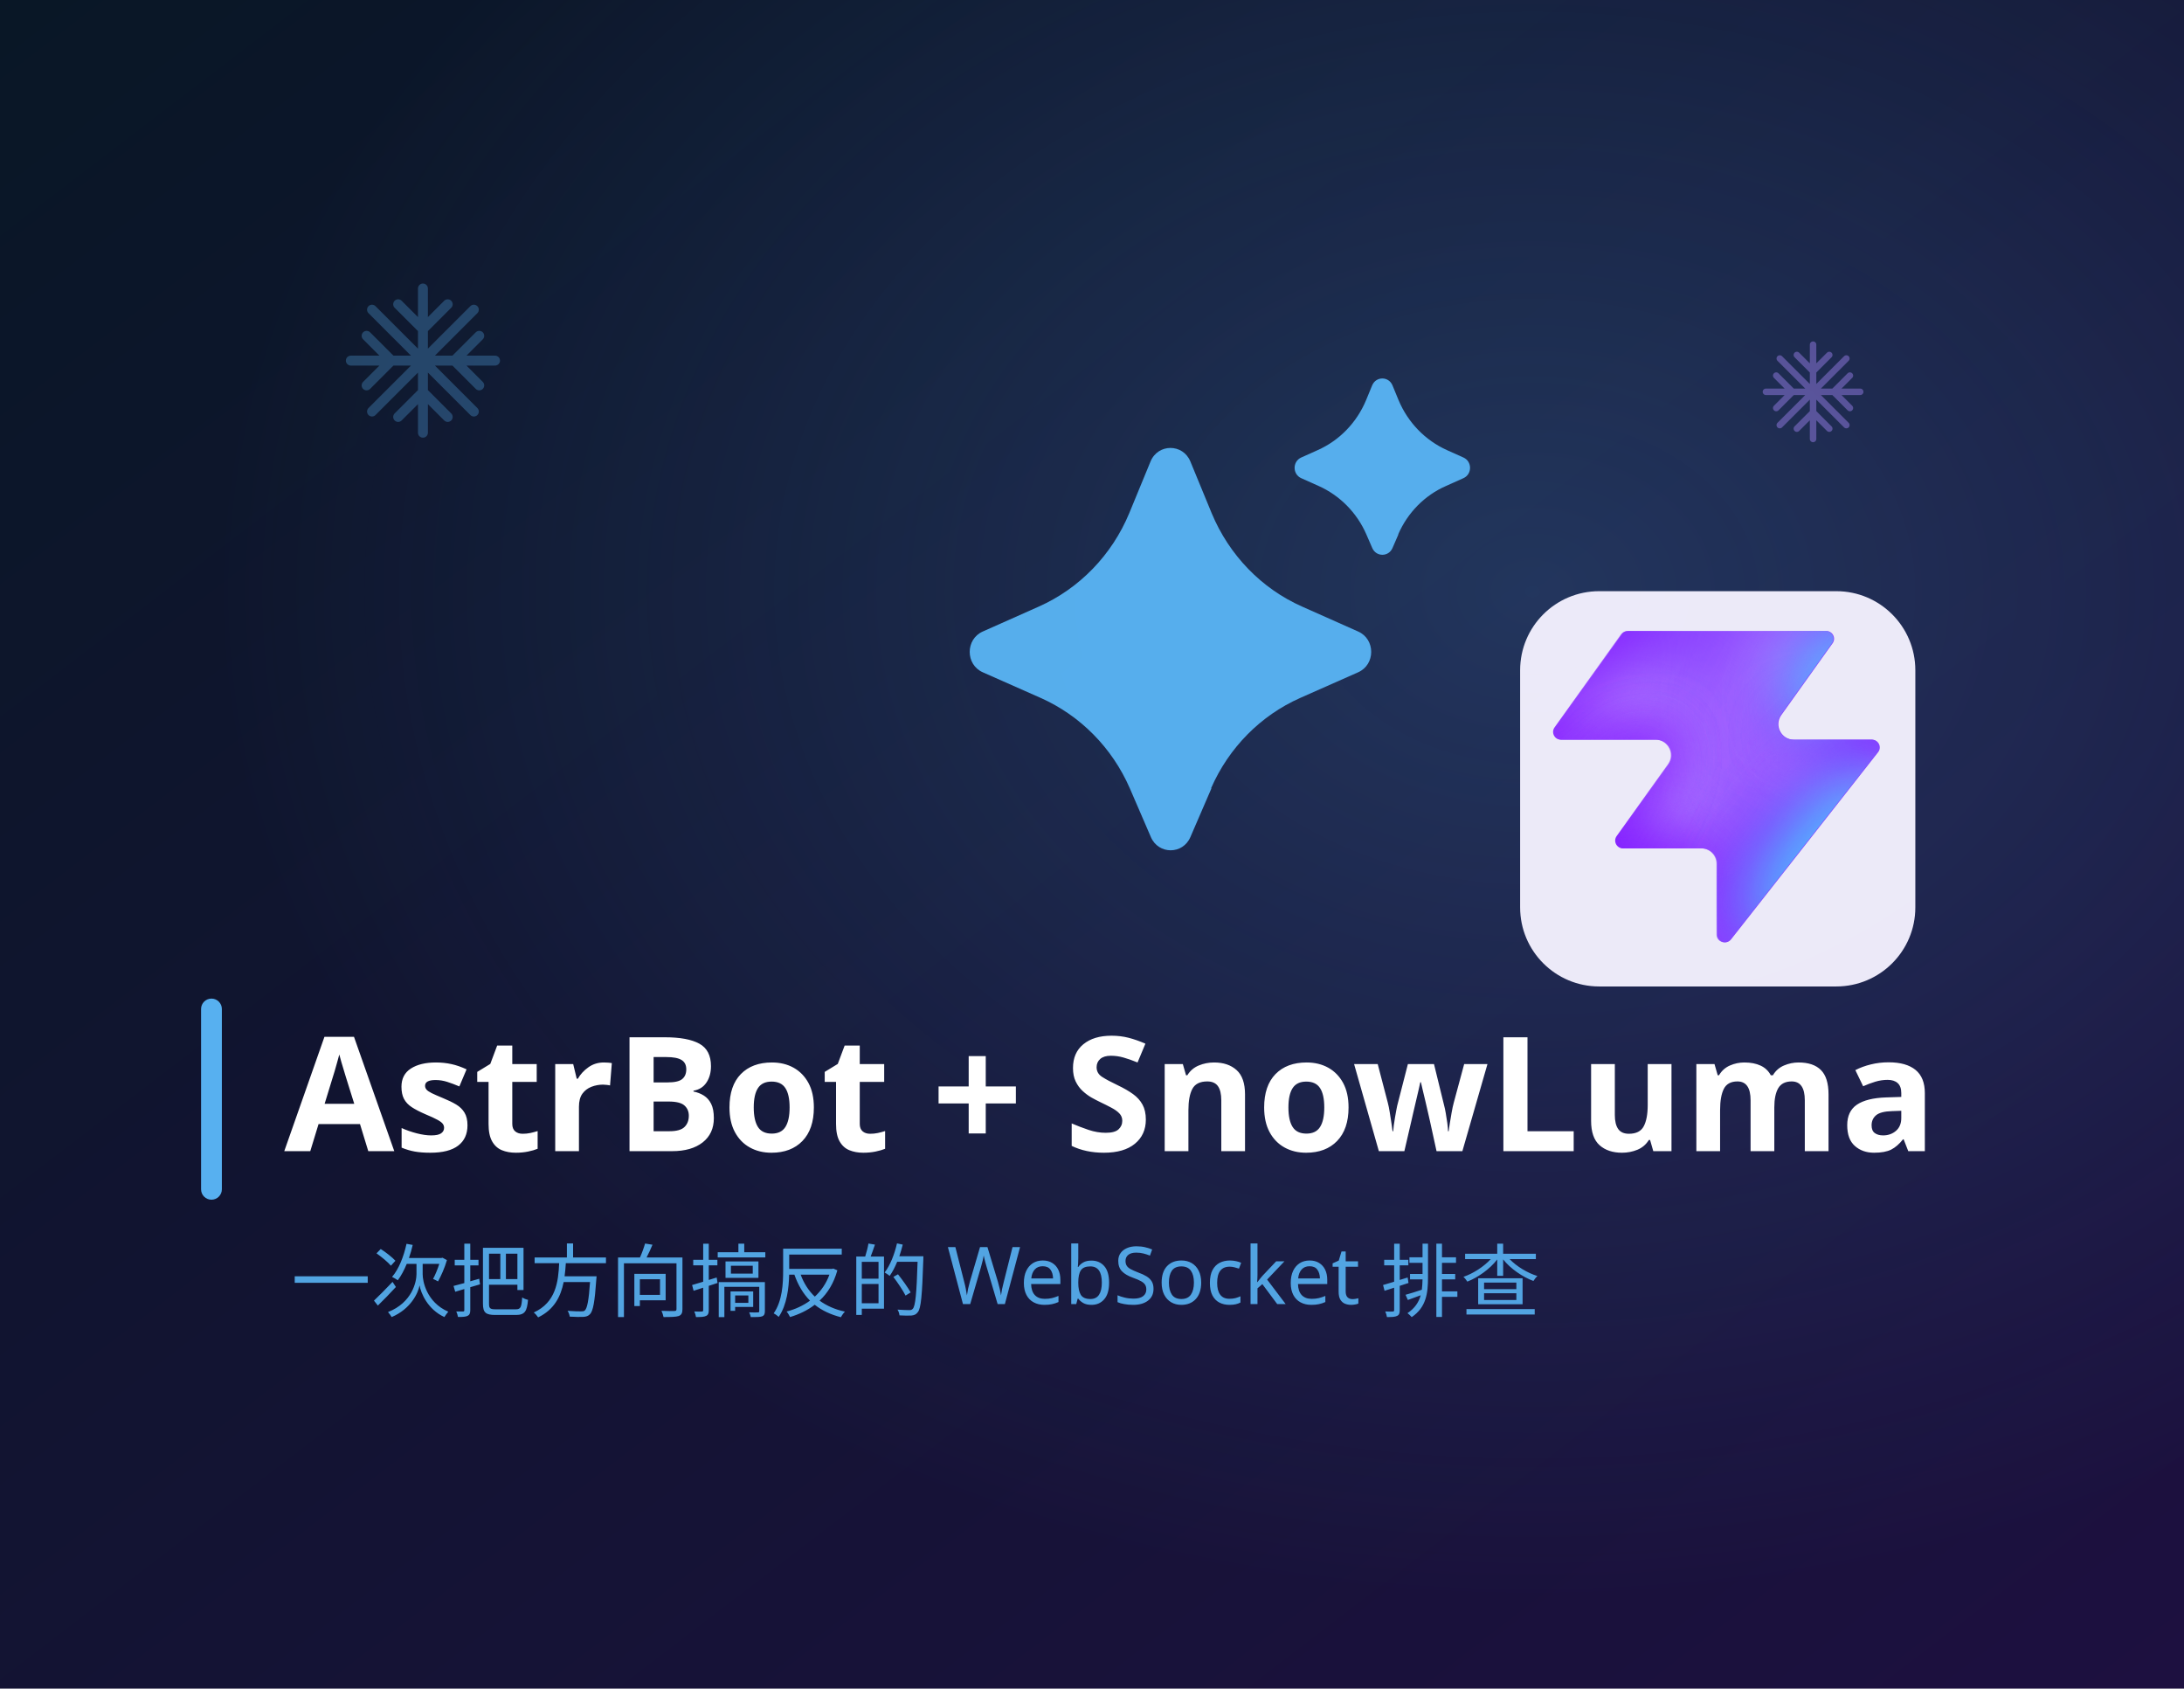
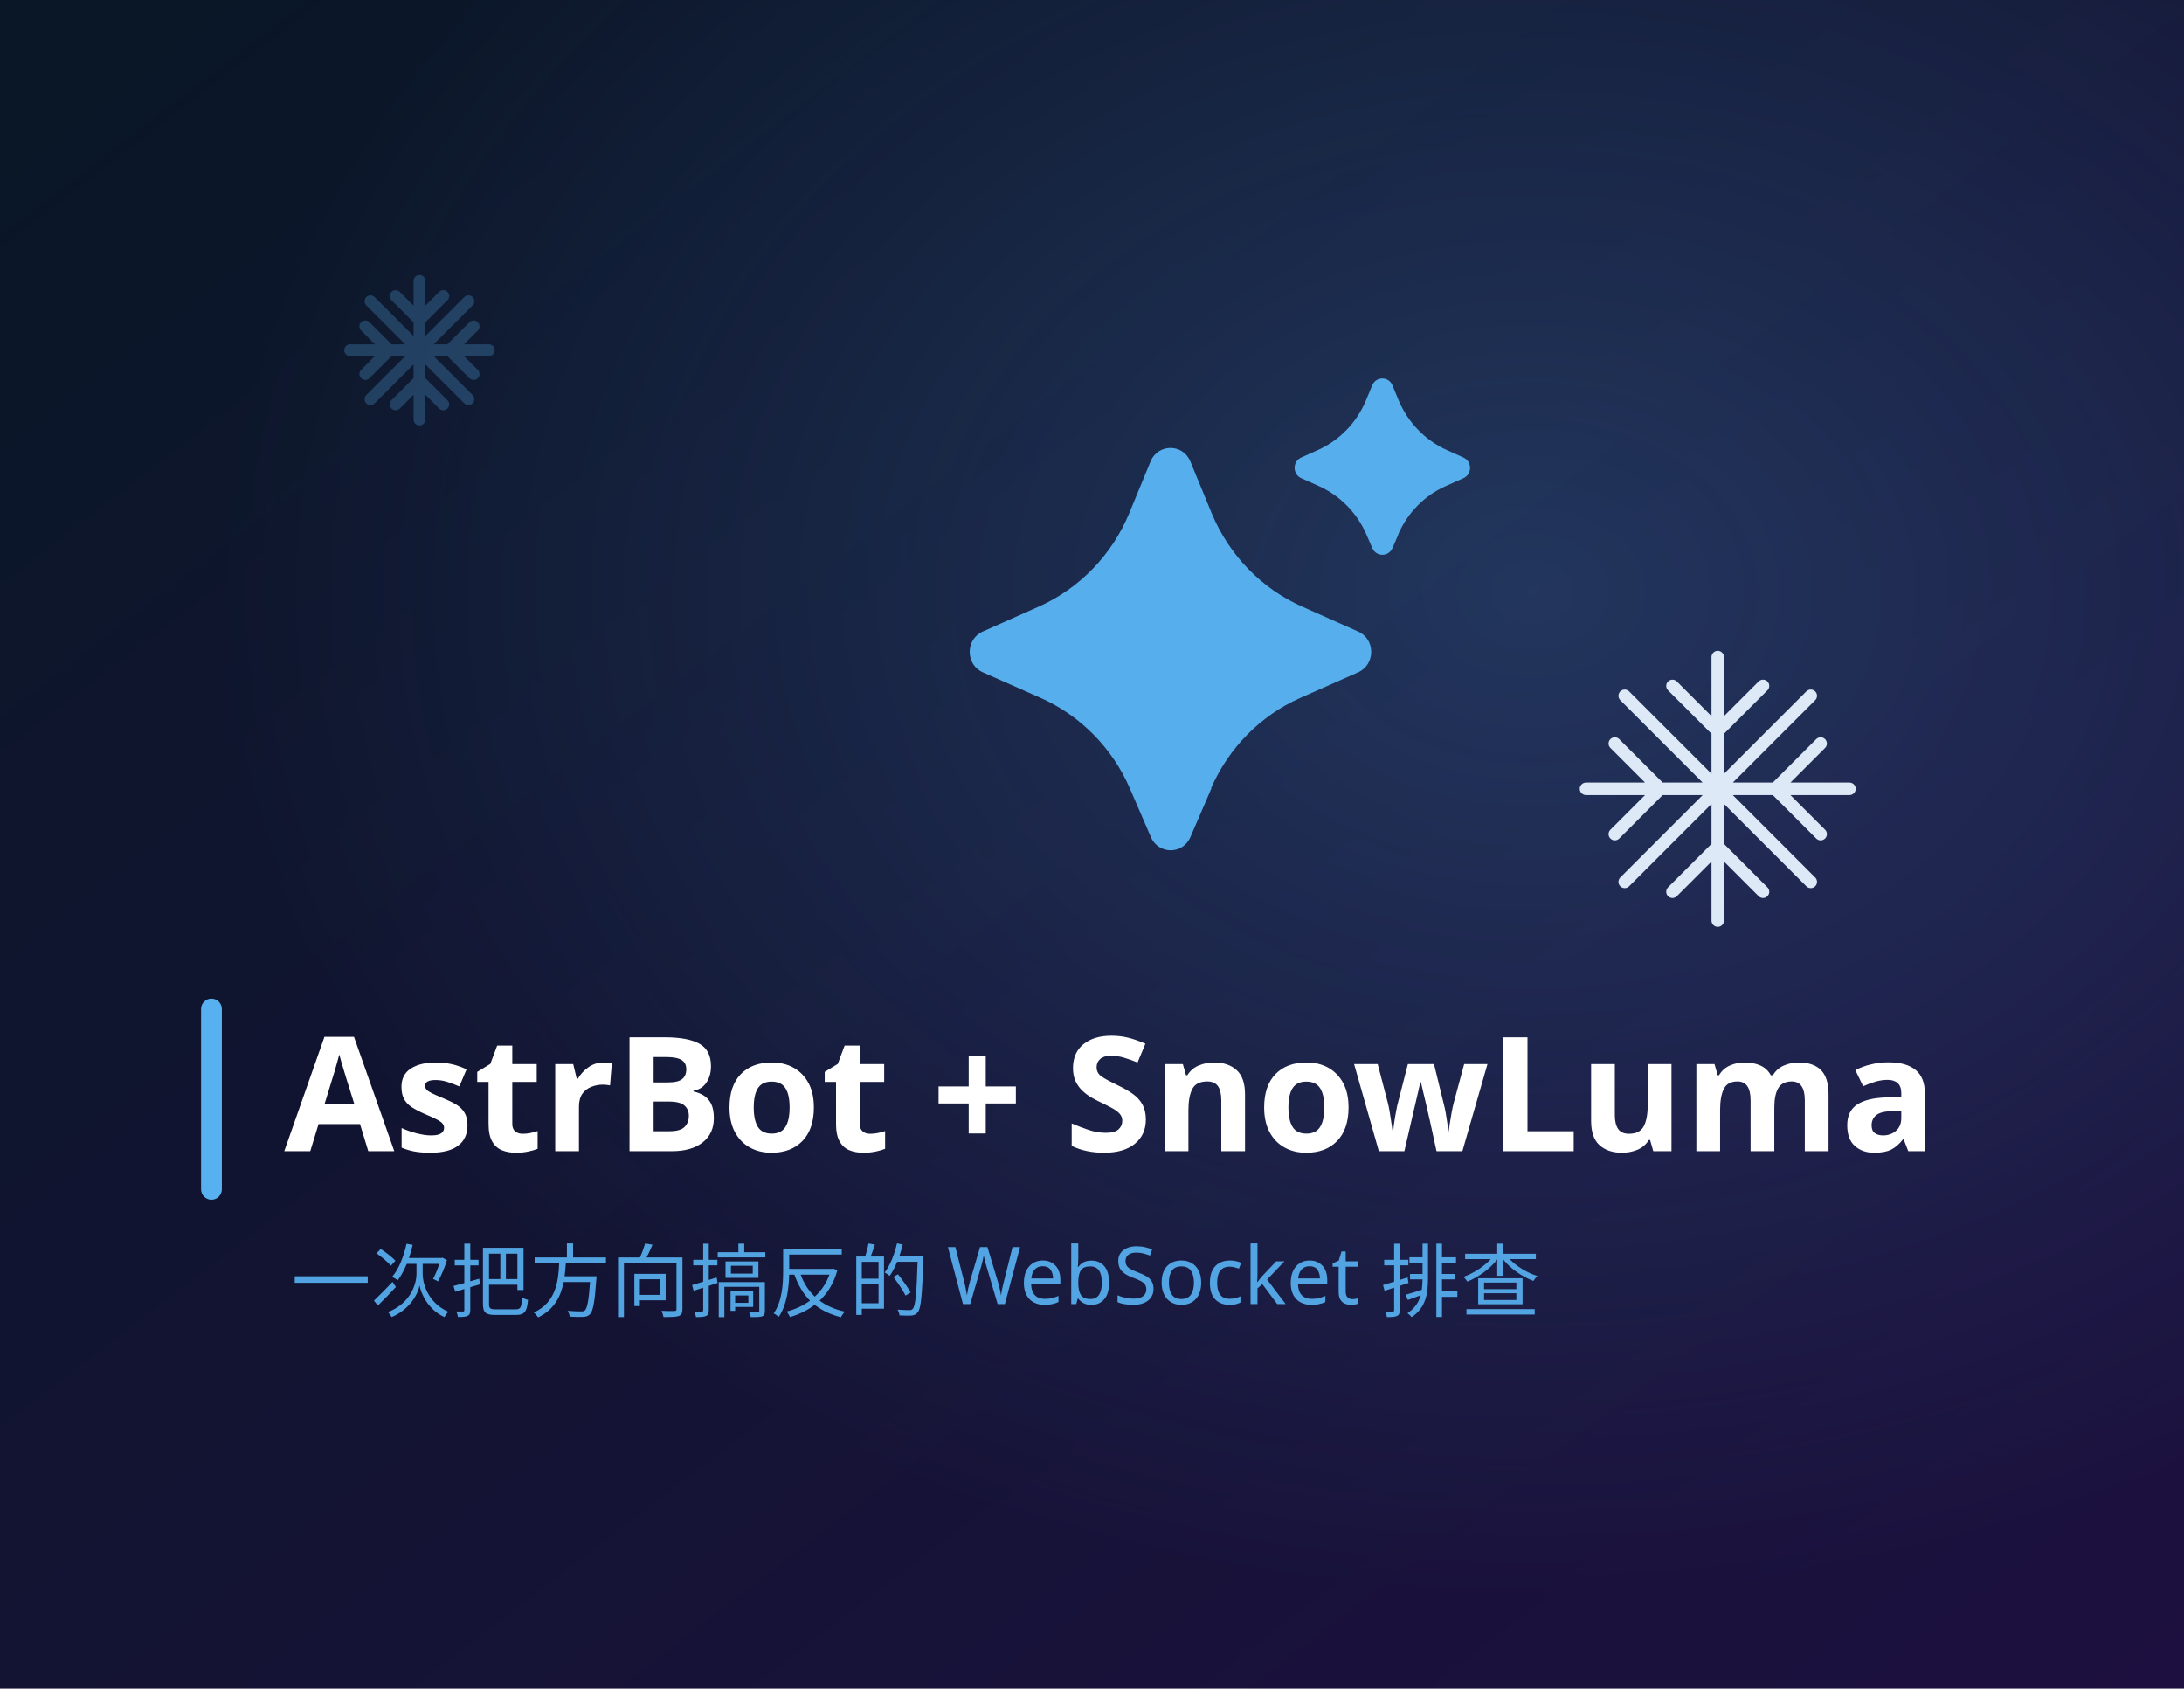
<svg xmlns="http://www.w3.org/2000/svg" width="630" height="487" viewBox="0 0 630 487" font-family="Microsoft YaHei, PingFang SC, sans-serif">
  <defs>
    <linearGradient id="bg" x1="0" y1="0" x2="1" y2="1">
      <stop offset="0%" stop-color="#091726" />
      <stop offset="100%" stop-color="#1d1040" />
    </linearGradient>
    <radialGradient id="glow" cx="70%" cy="35%" r="60%">
      <stop offset="0%" stop-color="#57b0f0" stop-opacity="0.22" />
      <stop offset="100%" stop-color="#57b0f0" stop-opacity="0" />
    </radialGradient>
  </defs>
  <rect width="630" height="487" fill="url(#bg)" />
  <rect width="630" height="487" fill="url(#glow)" />
-   <g transform="translate(96,78) scale(1.3)" opacity="0.3">
-     <path d="M20 4v32M4 20h32M8.7 8.7l22.6 22.6M8.7 31.3 31.3 8.7M14.5 7.5 20 13l5.5-5.5M32.5 14.5 27 20l5.5 5.5M25.5 32.5 20 27l-5.5 5.5M7.5 25.5 13 20l-5.5-5.5" stroke="#57b0f0" stroke-width="2.2" stroke-linecap="round" stroke-linejoin="round" fill="none" />
-   </g>
-   <g transform="translate(506,96) scale(0.85)" opacity="0.42">
-     <path d="M20 4v32M4 20h32M8.7 8.7l22.6 22.6M8.7 31.3 31.3 8.7M14.5 7.5 20 13l5.5-5.5M32.5 14.5 27 20l5.5 5.5M25.5 32.5 20 27l-5.5 5.5M7.5 25.5 13 20l-5.5-5.5" stroke="#a98bff" stroke-width="2.2" stroke-linecap="round" stroke-linejoin="round" fill="none" />
+   <g transform="translate(96,76) scale(1.25)" opacity="0.26" fill="none">
+     <path d="M20 4v32M4 20h32M8.7 8.7l22.6 22.6M8.7 31.3 31.3 8.7M14.5 7.5 20 13l5.5-5.5M32.5 14.5 27 20l5.5 5.5M25.5 32.5 20 27l-5.5 5.5M7.5 25.5 13 20l-5.5-5.5" stroke="#57b0f0" stroke-width="2.720" stroke-linecap="round" stroke-linejoin="round" />
  </g>
  <g transform="translate(265.00,92.00) scale(0.3418)" fill="#57b0f0" opacity="0.98">
    <g transform="translate(0.8 0.9)">
      <g transform="translate(0 32)">
        <path d="m246.3 328.1-17.8 41.2c-6.4 14.8-26.9 14.8-33.3 0l-17.8-41.2c-14.9-34.2-41.8-61.4-75.3-76.3l-48.8-21.6c-14.7-6.5-14.7-27.9 0-34.4l47.2-21c34.4-15.3 61.7-43.5 76.4-78.8l18-43.7c6.3-15.2 27.3-15.2 33.6 0l18 43.7c14.7 35.3 42 63.6 76.4 78.8l47.2 21c14.7 6.5 14.7 27.9 0 34.4l-48.8 21.6c-33.5 14.8-60.4 42.1-75.3 76.2z" transform="translate(0 35)" />
        <path d="m402.2 449.3-5.3 12.2c-3.5 7.9-14.4 7.9-17.9 0l-5.3-12.2c-8.4-19.3-23.6-34.6-42.4-43l-15.4-6.9c-7.9-3.5-7.9-14.9 0-18.4l14.5-6.5c19.4-8.6 34.8-24.5 43.1-44.5l5.4-13.1c3.4-8.1 14.6-8.1 18 0l5.4 13.1c8.3 19.9 23.7 35.8 43.1 44.5l14.5 6.5c7.9 3.5 7.9 14.9 0 18.4l-15.4 6.9c-19 8.3-34.1 23.7-42.5 43z" transform="matrix(0.95 0 0 0.95 22 -278)" />
      </g>
    </g>
  </g>
-   <rect x="438.50" y="170.50" width="114.00" height="114.00" rx="22.80" fill="#f4f1ff" fill-opacity="0.96" />
-   <g transform="translate(448.00,181.98) scale(1.97917)" opacity="0.96">
-     <path fill="#863bff" d="M25.946 44.938c-.664.845-2.021.375-2.021-.698V33.937a2.26 2.26 0 0 0-2.262-2.262H10.287c-.92 0-1.456-1.04-.92-1.788l7.48-10.471c1.07-1.497 0-3.578-1.842-3.578H1.237c-.92 0-1.456-1.04-.92-1.788L10.013.474c.214-.297.556-.474.92-.474h28.894c.92 0 1.456 1.04.92 1.788l-7.48 10.471c-1.07 1.498 0 3.579 1.842 3.579h11.377c.943 0 1.473 1.088.89 1.83L25.947 44.94z" style="fill:#863bff;fill:color(display-p3 .525 .23 1);fill-opacity:1" />
-     <mask id="a" width="48" height="46" x="0" y="0" maskUnits="userSpaceOnUse" style="mask-type:alpha">
-       <path fill="#000" d="M25.842 44.938c-.664.844-2.021.375-2.021-.698V33.937a2.26 2.26 0 0 0-2.262-2.262H10.183c-.92 0-1.456-1.04-.92-1.788l7.48-10.471c1.07-1.498 0-3.579-1.842-3.579H1.133c-.92 0-1.456-1.04-.92-1.787L9.91.473c.214-.297.556-.474.92-.474h28.894c.92 0 1.456 1.04.92 1.788l-7.48 10.471c-1.07 1.498 0 3.578 1.842 3.578h11.377c.943 0 1.473 1.088.89 1.832L25.843 44.94z" style="fill:#000;fill-opacity:1" />
-     </mask>
-     <g mask="url(#a)">
-       <g filter="url(#b)">
-         <ellipse cx="5.508" cy="14.704" fill="#ede6ff" rx="5.508" ry="14.704" style="fill:#ede6ff;fill:color(display-p3 .927 .903 1);fill-opacity:1" transform="matrix(.00324 1 1 -.00324 -4.47 31.516)" />
-       </g>
-       <g filter="url(#c)">
-         <ellipse cx="10.399" cy="29.851" fill="#ede6ff" rx="10.399" ry="29.851" style="fill:#ede6ff;fill:color(display-p3 .927 .903 1);fill-opacity:1" transform="matrix(.00324 1 1 -.00324 -39.328 7.883)" />
-       </g>
-       <g filter="url(#d)">
-         <ellipse cx="5.508" cy="30.487" fill="#7e14ff" rx="5.508" ry="30.487" style="fill:#7e14ff;fill:color(display-p3 .492 .077 1);fill-opacity:1" transform="rotate(89.814 -25.913 -14.639)scale(1 -1)" />
-       </g>
-       <g filter="url(#e)">
-         <ellipse cx="5.508" cy="30.599" fill="#7e14ff" rx="5.508" ry="30.599" style="fill:#7e14ff;fill:color(display-p3 .492 .077 1);fill-opacity:1" transform="rotate(89.814 -32.644 -3.334)scale(1 -1)" />
-       </g>
-       <g filter="url(#f)">
-         <ellipse cx="5.508" cy="30.599" fill="#7e14ff" rx="5.508" ry="30.599" style="fill:#7e14ff;fill:color(display-p3 .492 .077 1);fill-opacity:1" transform="matrix(.00324 1 1 -.00324 -34.34 30.47)" />
-       </g>
-       <g filter="url(#g)">
-         <ellipse cx="14.072" cy="22.078" fill="#ede6ff" rx="14.072" ry="22.078" style="fill:#ede6ff;fill:color(display-p3 .927 .903 1);fill-opacity:1" transform="rotate(93.35 24.506 48.493)scale(-1 1)" />
-       </g>
-       <g filter="url(#h)">
-         <ellipse cx="3.47" cy="21.501" fill="#7e14ff" rx="3.47" ry="21.501" style="fill:#7e14ff;fill:color(display-p3 .492 .077 1);fill-opacity:1" transform="rotate(89.009 28.708 47.59)scale(-1 1)" />
-       </g>
-       <g filter="url(#i)">
-         <ellipse cx="3.47" cy="21.501" fill="#7e14ff" rx="3.47" ry="21.501" style="fill:#7e14ff;fill:color(display-p3 .492 .077 1);fill-opacity:1" transform="rotate(89.009 28.708 47.59)scale(-1 1)" />
-       </g>
-       <g filter="url(#j)">
-         <ellipse cx=".387" cy="8.972" fill="#7e14ff" rx="4.407" ry="29.108" style="fill:#7e14ff;fill:color(display-p3 .492 .077 1);fill-opacity:1" transform="rotate(39.51 .387 8.972)" />
-       </g>
-       <g filter="url(#k)">
-         <ellipse cx="47.523" cy="-6.092" fill="#7e14ff" rx="4.407" ry="29.108" style="fill:#7e14ff;fill:color(display-p3 .492 .077 1);fill-opacity:1" transform="rotate(37.892 47.523 -6.092)" />
-       </g>
-       <g filter="url(#l)">
-         <ellipse cx="41.412" cy="6.333" fill="#47bfff" rx="5.971" ry="9.665" style="fill:#47bfff;fill:color(display-p3 .28 .748 1);fill-opacity:1" transform="rotate(37.892 41.412 6.333)" />
-       </g>
-       <g filter="url(#m)">
-         <ellipse cx="-1.879" cy="38.332" fill="#7e14ff" rx="4.407" ry="29.108" style="fill:#7e14ff;fill:color(display-p3 .492 .077 1);fill-opacity:1" transform="rotate(37.892 -1.88 38.332)" />
-       </g>
-       <g filter="url(#n)">
-         <ellipse cx="-1.879" cy="38.332" fill="#7e14ff" rx="4.407" ry="29.108" style="fill:#7e14ff;fill:color(display-p3 .492 .077 1);fill-opacity:1" transform="rotate(37.892 -1.88 38.332)" />
-       </g>
-       <g filter="url(#o)">
-         <ellipse cx="35.651" cy="29.907" fill="#7e14ff" rx="4.407" ry="29.108" style="fill:#7e14ff;fill:color(display-p3 .492 .077 1);fill-opacity:1" transform="rotate(37.892 35.651 29.907)" />
-       </g>
-       <g filter="url(#p)">
-         <ellipse cx="38.418" cy="32.4" fill="#47bfff" rx="5.971" ry="15.297" style="fill:#47bfff;fill:color(display-p3 .28 .748 1);fill-opacity:1" transform="rotate(37.892 38.418 32.4)" />
-       </g>
-     </g>
-     <defs>
-       <filter id="b" width="60.045" height="41.654" x="-19.77" y="16.149" color-interpolation-filters="sRGB" filterUnits="userSpaceOnUse">
-         <feFlood flood-opacity="0" result="BackgroundImageFix" />
-         <feBlend in="SourceGraphic" in2="BackgroundImageFix" result="shape" />
-         <feGaussianBlur result="effect1_foregroundBlur_2002_17158" stdDeviation="7.659" />
-       </filter>
-       <filter id="c" width="90.34" height="51.437" x="-54.613" y="-7.533" color-interpolation-filters="sRGB" filterUnits="userSpaceOnUse">
-         <feFlood flood-opacity="0" result="BackgroundImageFix" />
-         <feBlend in="SourceGraphic" in2="BackgroundImageFix" result="shape" />
-         <feGaussianBlur result="effect1_foregroundBlur_2002_17158" stdDeviation="7.659" />
-       </filter>
-       <filter id="d" width="79.355" height="29.4" x="-49.64" y="2.03" color-interpolation-filters="sRGB" filterUnits="userSpaceOnUse">
-         <feFlood flood-opacity="0" result="BackgroundImageFix" />
-         <feBlend in="SourceGraphic" in2="BackgroundImageFix" result="shape" />
-         <feGaussianBlur result="effect1_foregroundBlur_2002_17158" stdDeviation="4.596" />
-       </filter>
-       <filter id="e" width="79.579" height="29.4" x="-45.045" y="20.029" color-interpolation-filters="sRGB" filterUnits="userSpaceOnUse">
-         <feFlood flood-opacity="0" result="BackgroundImageFix" />
-         <feBlend in="SourceGraphic" in2="BackgroundImageFix" result="shape" />
-         <feGaussianBlur result="effect1_foregroundBlur_2002_17158" stdDeviation="4.596" />
-       </filter>
-       <filter id="f" width="79.579" height="29.4" x="-43.513" y="21.178" color-interpolation-filters="sRGB" filterUnits="userSpaceOnUse">
-         <feFlood flood-opacity="0" result="BackgroundImageFix" />
-         <feBlend in="SourceGraphic" in2="BackgroundImageFix" result="shape" />
-         <feGaussianBlur result="effect1_foregroundBlur_2002_17158" stdDeviation="4.596" />
-       </filter>
-       <filter id="g" width="74.749" height="58.852" x="15.756" y="-17.901" color-interpolation-filters="sRGB" filterUnits="userSpaceOnUse">
-         <feFlood flood-opacity="0" result="BackgroundImageFix" />
-         <feBlend in="SourceGraphic" in2="BackgroundImageFix" result="shape" />
-         <feGaussianBlur result="effect1_foregroundBlur_2002_17158" stdDeviation="7.659" />
-       </filter>
-       <filter id="h" width="61.377" height="25.362" x="23.548" y="2.284" color-interpolation-filters="sRGB" filterUnits="userSpaceOnUse">
-         <feFlood flood-opacity="0" result="BackgroundImageFix" />
-         <feBlend in="SourceGraphic" in2="BackgroundImageFix" result="shape" />
-         <feGaussianBlur result="effect1_foregroundBlur_2002_17158" stdDeviation="4.596" />
-       </filter>
-       <filter id="i" width="61.377" height="25.362" x="23.548" y="2.284" color-interpolation-filters="sRGB" filterUnits="userSpaceOnUse">
-         <feFlood flood-opacity="0" result="BackgroundImageFix" />
-         <feBlend in="SourceGraphic" in2="BackgroundImageFix" result="shape" />
-         <feGaussianBlur result="effect1_foregroundBlur_2002_17158" stdDeviation="4.596" />
-       </filter>
-       <filter id="j" width="56.045" height="63.649" x="-27.636" y="-22.853" color-interpolation-filters="sRGB" filterUnits="userSpaceOnUse">
-         <feFlood flood-opacity="0" result="BackgroundImageFix" />
-         <feBlend in="SourceGraphic" in2="BackgroundImageFix" result="shape" />
-         <feGaussianBlur result="effect1_foregroundBlur_2002_17158" stdDeviation="4.596" />
-       </filter>
-       <filter id="k" width="54.814" height="64.646" x="20.116" y="-38.415" color-interpolation-filters="sRGB" filterUnits="userSpaceOnUse">
-         <feFlood flood-opacity="0" result="BackgroundImageFix" />
-         <feBlend in="SourceGraphic" in2="BackgroundImageFix" result="shape" />
-         <feGaussianBlur result="effect1_foregroundBlur_2002_17158" stdDeviation="4.596" />
-       </filter>
-       <filter id="l" width="33.541" height="35.313" x="24.641" y="-11.323" color-interpolation-filters="sRGB" filterUnits="userSpaceOnUse">
-         <feFlood flood-opacity="0" result="BackgroundImageFix" />
-         <feBlend in="SourceGraphic" in2="BackgroundImageFix" result="shape" />
-         <feGaussianBlur result="effect1_foregroundBlur_2002_17158" stdDeviation="4.596" />
-       </filter>
-       <filter id="m" width="54.814" height="64.646" x="-29.286" y="6.009" color-interpolation-filters="sRGB" filterUnits="userSpaceOnUse">
-         <feFlood flood-opacity="0" result="BackgroundImageFix" />
-         <feBlend in="SourceGraphic" in2="BackgroundImageFix" result="shape" />
-         <feGaussianBlur result="effect1_foregroundBlur_2002_17158" stdDeviation="4.596" />
-       </filter>
-       <filter id="n" width="54.814" height="64.646" x="-29.286" y="6.009" color-interpolation-filters="sRGB" filterUnits="userSpaceOnUse">
-         <feFlood flood-opacity="0" result="BackgroundImageFix" />
-         <feBlend in="SourceGraphic" in2="BackgroundImageFix" result="shape" />
-         <feGaussianBlur result="effect1_foregroundBlur_2002_17158" stdDeviation="4.596" />
-       </filter>
-       <filter id="o" width="54.814" height="64.646" x="8.244" y="-2.416" color-interpolation-filters="sRGB" filterUnits="userSpaceOnUse">
-         <feFlood flood-opacity="0" result="BackgroundImageFix" />
-         <feBlend in="SourceGraphic" in2="BackgroundImageFix" result="shape" />
-         <feGaussianBlur result="effect1_foregroundBlur_2002_17158" stdDeviation="4.596" />
-       </filter>
-       <filter id="p" width="39.409" height="43.623" x="18.713" y="10.588" color-interpolation-filters="sRGB" filterUnits="userSpaceOnUse">
-         <feFlood flood-opacity="0" result="BackgroundImageFix" />
-         <feBlend in="SourceGraphic" in2="BackgroundImageFix" result="shape" />
-         <feGaussianBlur result="effect1_foregroundBlur_2002_17158" stdDeviation="4.596" />
-       </filter>
-     </defs>
+   <g transform="translate(448,180) scale(2.375)" opacity="0.95" fill="none">
+     <path d="M20 4v32M4 20h32M8.7 8.7l22.6 22.6M8.7 31.3 31.3 8.7M14.5 7.5 20 13l5.5-5.5M32.5 14.5 27 20l5.5 5.5M25.5 32.5 20 27l-5.5 5.5M7.5 25.5 13 20l-5.5-5.5" stroke="#e6f2ff" stroke-width="1.516" stroke-linecap="round" stroke-linejoin="round" />
  </g>
  <rect x="58" y="288" width="6" height="58" fill="#57b0f0" rx="3" />
  <text x="82" y="332" font-size="46" font-weight="bold" fill="#ffffff">AstrBot + SnowLuma</text>
  <text x="84" y="378" font-size="23" fill="#57b0f0" opacity="0.92">一次把方向搞反的 WebSocket 排查</text>
</svg>
